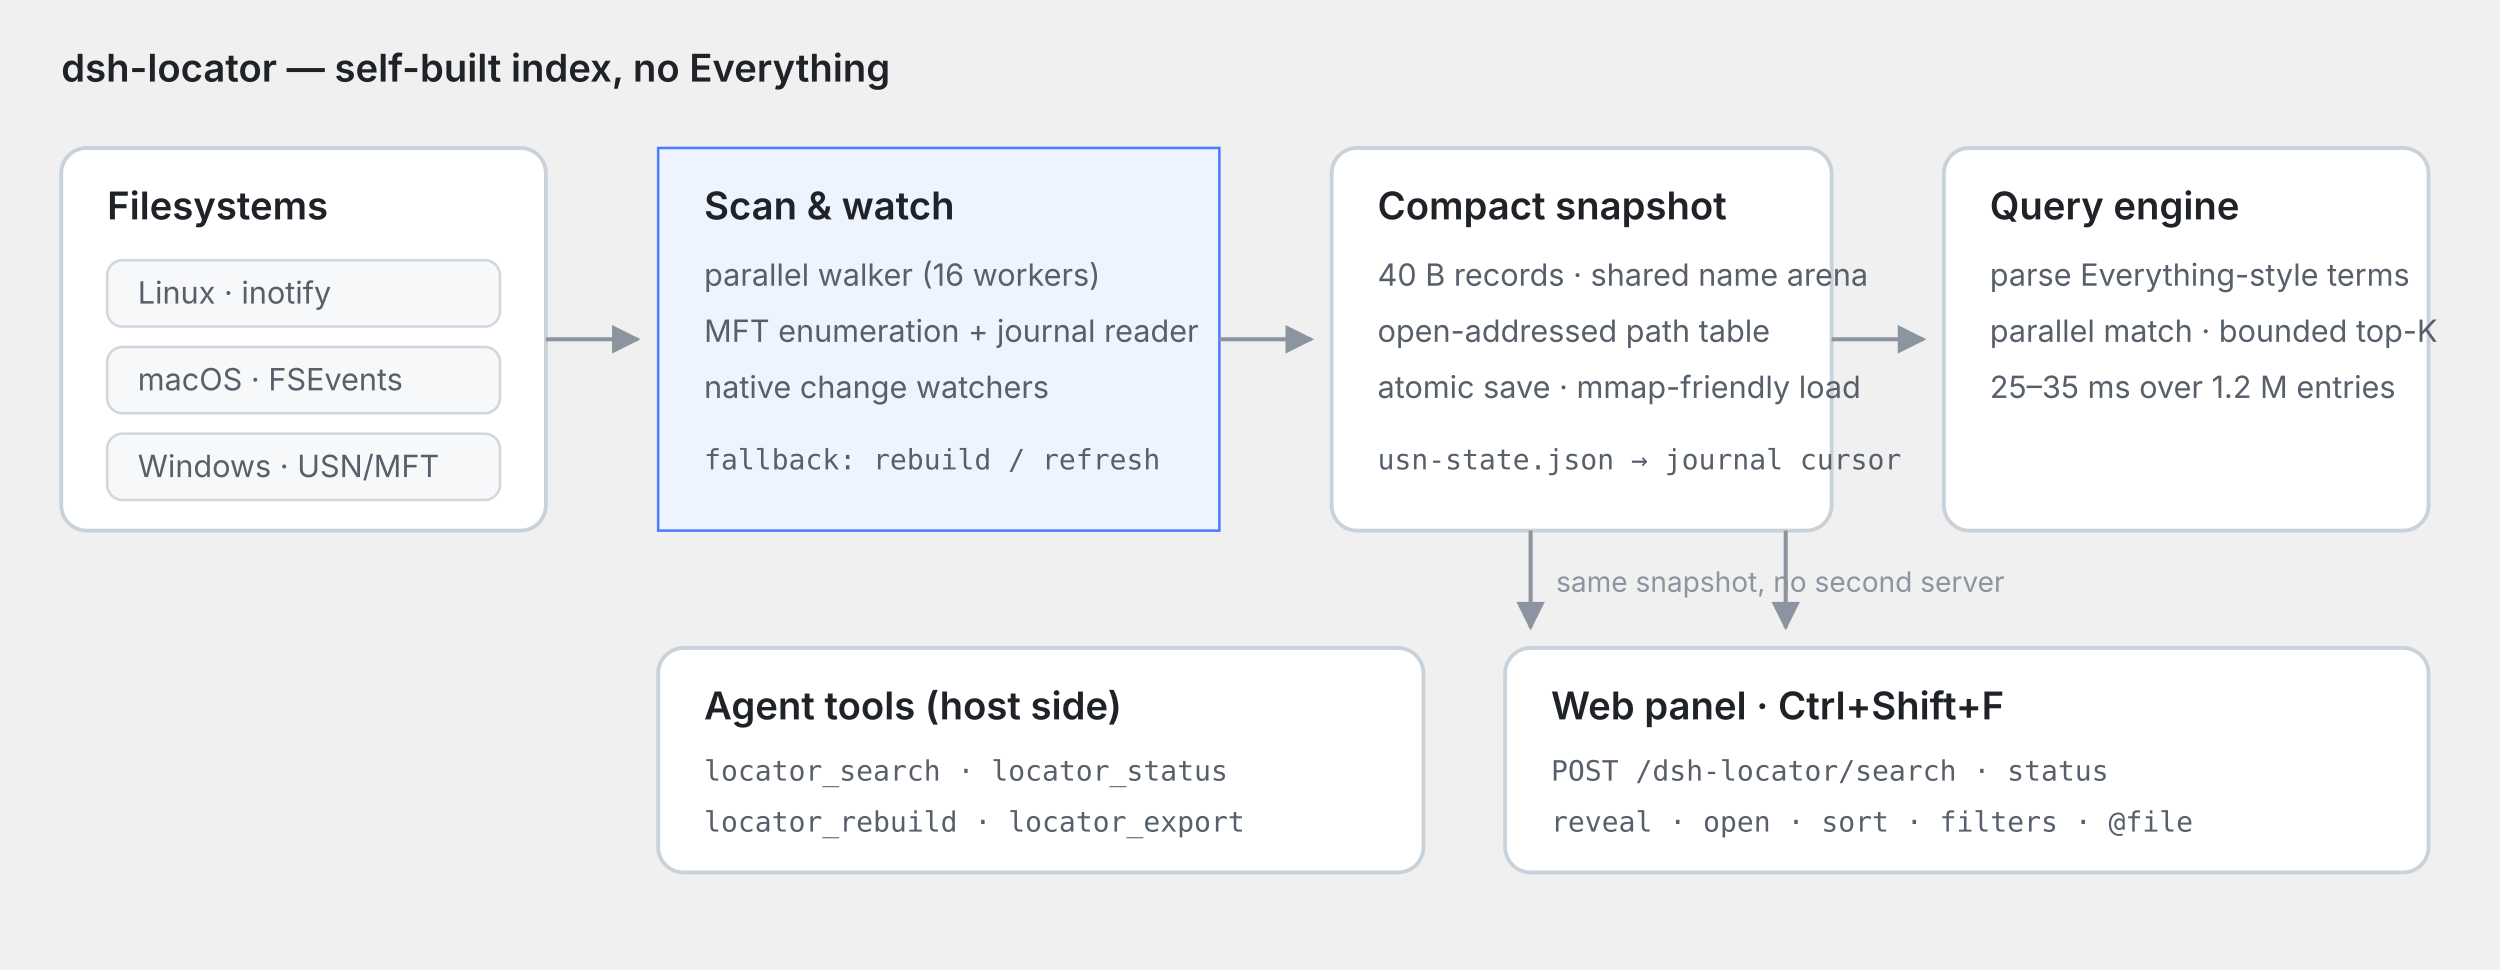
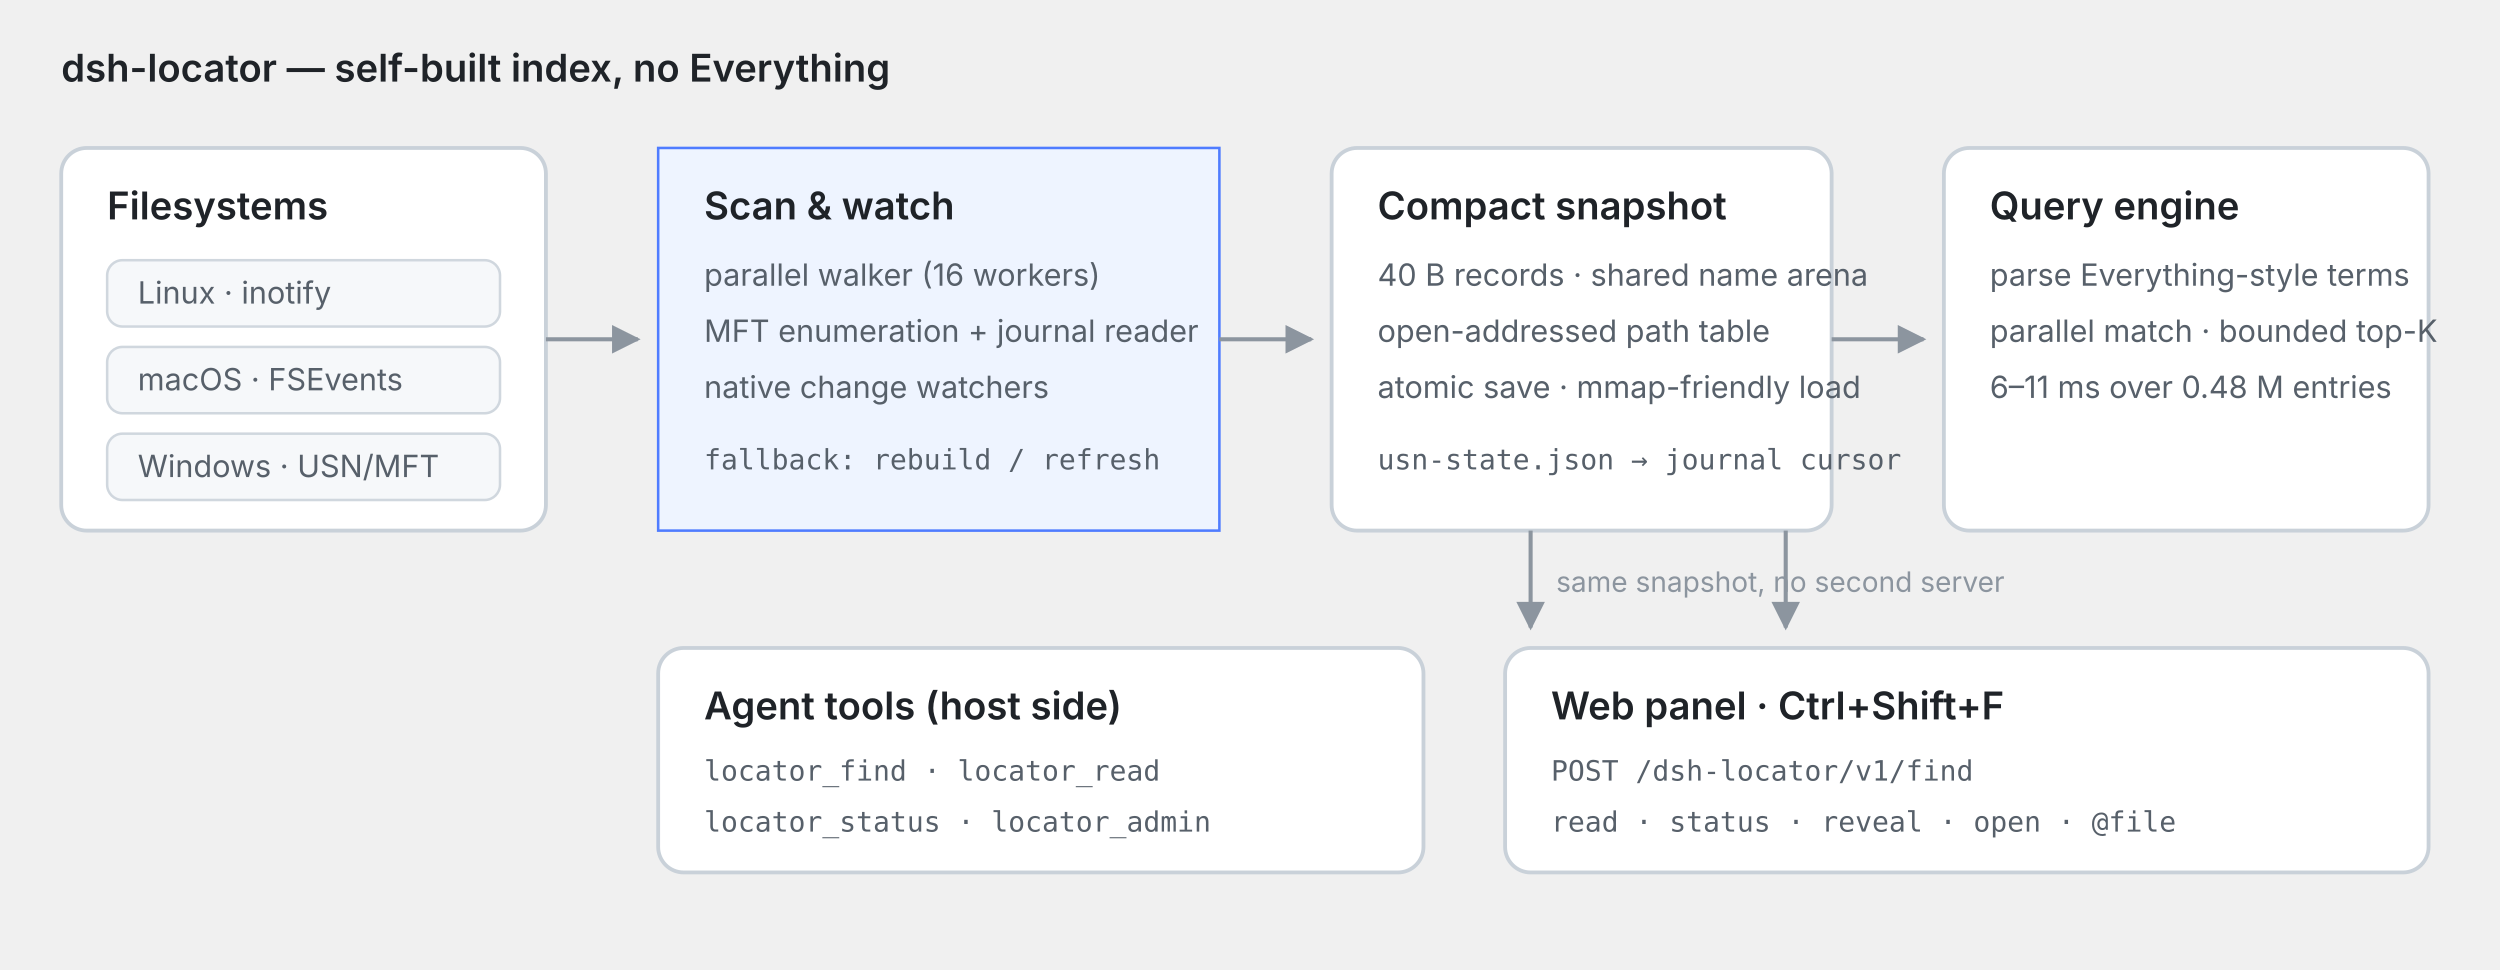
<svg xmlns="http://www.w3.org/2000/svg" viewBox="0 0 980 380" width="980" height="380" role="img" aria-label="dsh-locator architecture">
  <style>
    .box{fill:#fff;stroke:#c9d1d9;stroke-width:1.5;rx:10}
    .accent{fill:#eef4ff;stroke:#4f7cff}
    .title{font:600 15px -apple-system,BlinkMacSystemFont,"Segoe UI",sans-serif;fill:#1f2328}
    .body{font:12px -apple-system,BlinkMacSystemFont,"Segoe UI",sans-serif;fill:#57606a}
    .mono{font:11px ui-monospace,SFMono-Regular,Consolas,monospace;fill:#57606a}
    .arrow{stroke:#8c959f;stroke-width:1.6;fill:none;marker-end:url(#a)}
    .label{font:11px -apple-system,BlinkMacSystemFont,"Segoe UI",sans-serif;fill:#8c959f}
    .chip{fill:#f6f8fa;stroke:#d0d7de;stroke-width:1}
  </style>
  <defs>
    <marker id="a" viewBox="0 0 10 10" refX="9" refY="5" markerWidth="7" markerHeight="7" orient="auto-start-reverse">
      <path d="M0 0L10 5L0 10z" fill="#8c959f" />
    </marker>
  </defs>
  <text class="title" x="24" y="32">dsh-locator — self-built index, no Everything</text>
  <rect class="box" x="24" y="58" width="190" height="150" />
  <text class="title" x="42" y="86">Filesystems</text>
  <rect class="chip" x="42" y="102" width="154" height="26" rx="6" />
  <text class="body" x="54" y="119">Linux · inotify</text>
  <rect class="chip" x="42" y="136" width="154" height="26" rx="6" />
  <text class="body" x="54" y="153">macOS · FSEvents</text>
  <rect class="chip" x="42" y="170" width="154" height="26" rx="6" />
  <text class="body" x="54" y="187">Windows · USN/MFT</text>
  <rect class="accent" x="258" y="58" width="220" height="150" />
  <text class="title" x="276" y="86">Scan &amp; watch</text>
  <text class="body" x="276" y="112">parallel walker (16 workers)</text>
  <text class="body" x="276" y="134">MFT enumeration + journal reader</text>
  <text class="body" x="276" y="156">native change watchers</text>
  <text class="mono" x="276" y="184">fallback: rebuild / refresh</text>
  <rect class="box" x="522" y="58" width="196" height="150" />
  <text class="title" x="540" y="86">Compact snapshot</text>
  <text class="body" x="540" y="112">40 B records · shared name arena</text>
  <text class="body" x="540" y="134">open-addressed path table</text>
  <text class="body" x="540" y="156">atomic save · mmap-friendly load</text>
  <text class="mono" x="540" y="184">usn-state.json → journal cursor</text>
  <rect class="box" x="762" y="58" width="190" height="150" />
  <text class="title" x="780" y="86">Query engine</text>
  <text class="body" x="780" y="112">parse Everything-style terms</text>
  <text class="body" x="780" y="134">parallel match · bounded top-K</text>
-   <text class="body" x="780" y="156">25–35 ms over 1.2 M entries</text>
+   <text class="body" x="780" y="156">6–11 ms over 0.48 M entries</text>
  <path class="arrow" d="M214 133H250" />
  <path class="arrow" d="M478 133H514" />
  <path class="arrow" d="M718 133H754" />
  <rect class="box" x="258" y="254" width="300" height="88" />
  <text class="title" x="276" y="282">Agent tools (host side)</text>
-   <text class="mono" x="276" y="306">locator_search · locator_status</text>
-   <text class="mono" x="276" y="326">locator_rebuild · locator_export</text>
+   <text class="mono" x="276" y="306">locator_find · locator_read</text>
+   <text class="mono" x="276" y="326">locator_status · locator_admin</text>
  <rect class="box" x="590" y="254" width="362" height="88" />
  <text class="title" x="608" y="282">Web panel · Ctrl+Shift+F</text>
-   <text class="mono" x="608" y="306">POST /dsh-locator/search · status</text>
-   <text class="mono" x="608" y="326">reveal · open · sort · filters · @file</text>
+   <text class="mono" x="608" y="306">POST /dsh-locator/v1/find</text>
+   <text class="mono" x="608" y="326">read · status · reveal · open · @file</text>
  <path class="arrow" d="M600 208V246" />
  <path class="arrow" d="M700 208V246" />
  <text class="label" x="610" y="232">same snapshot, no second server</text>
</svg>
